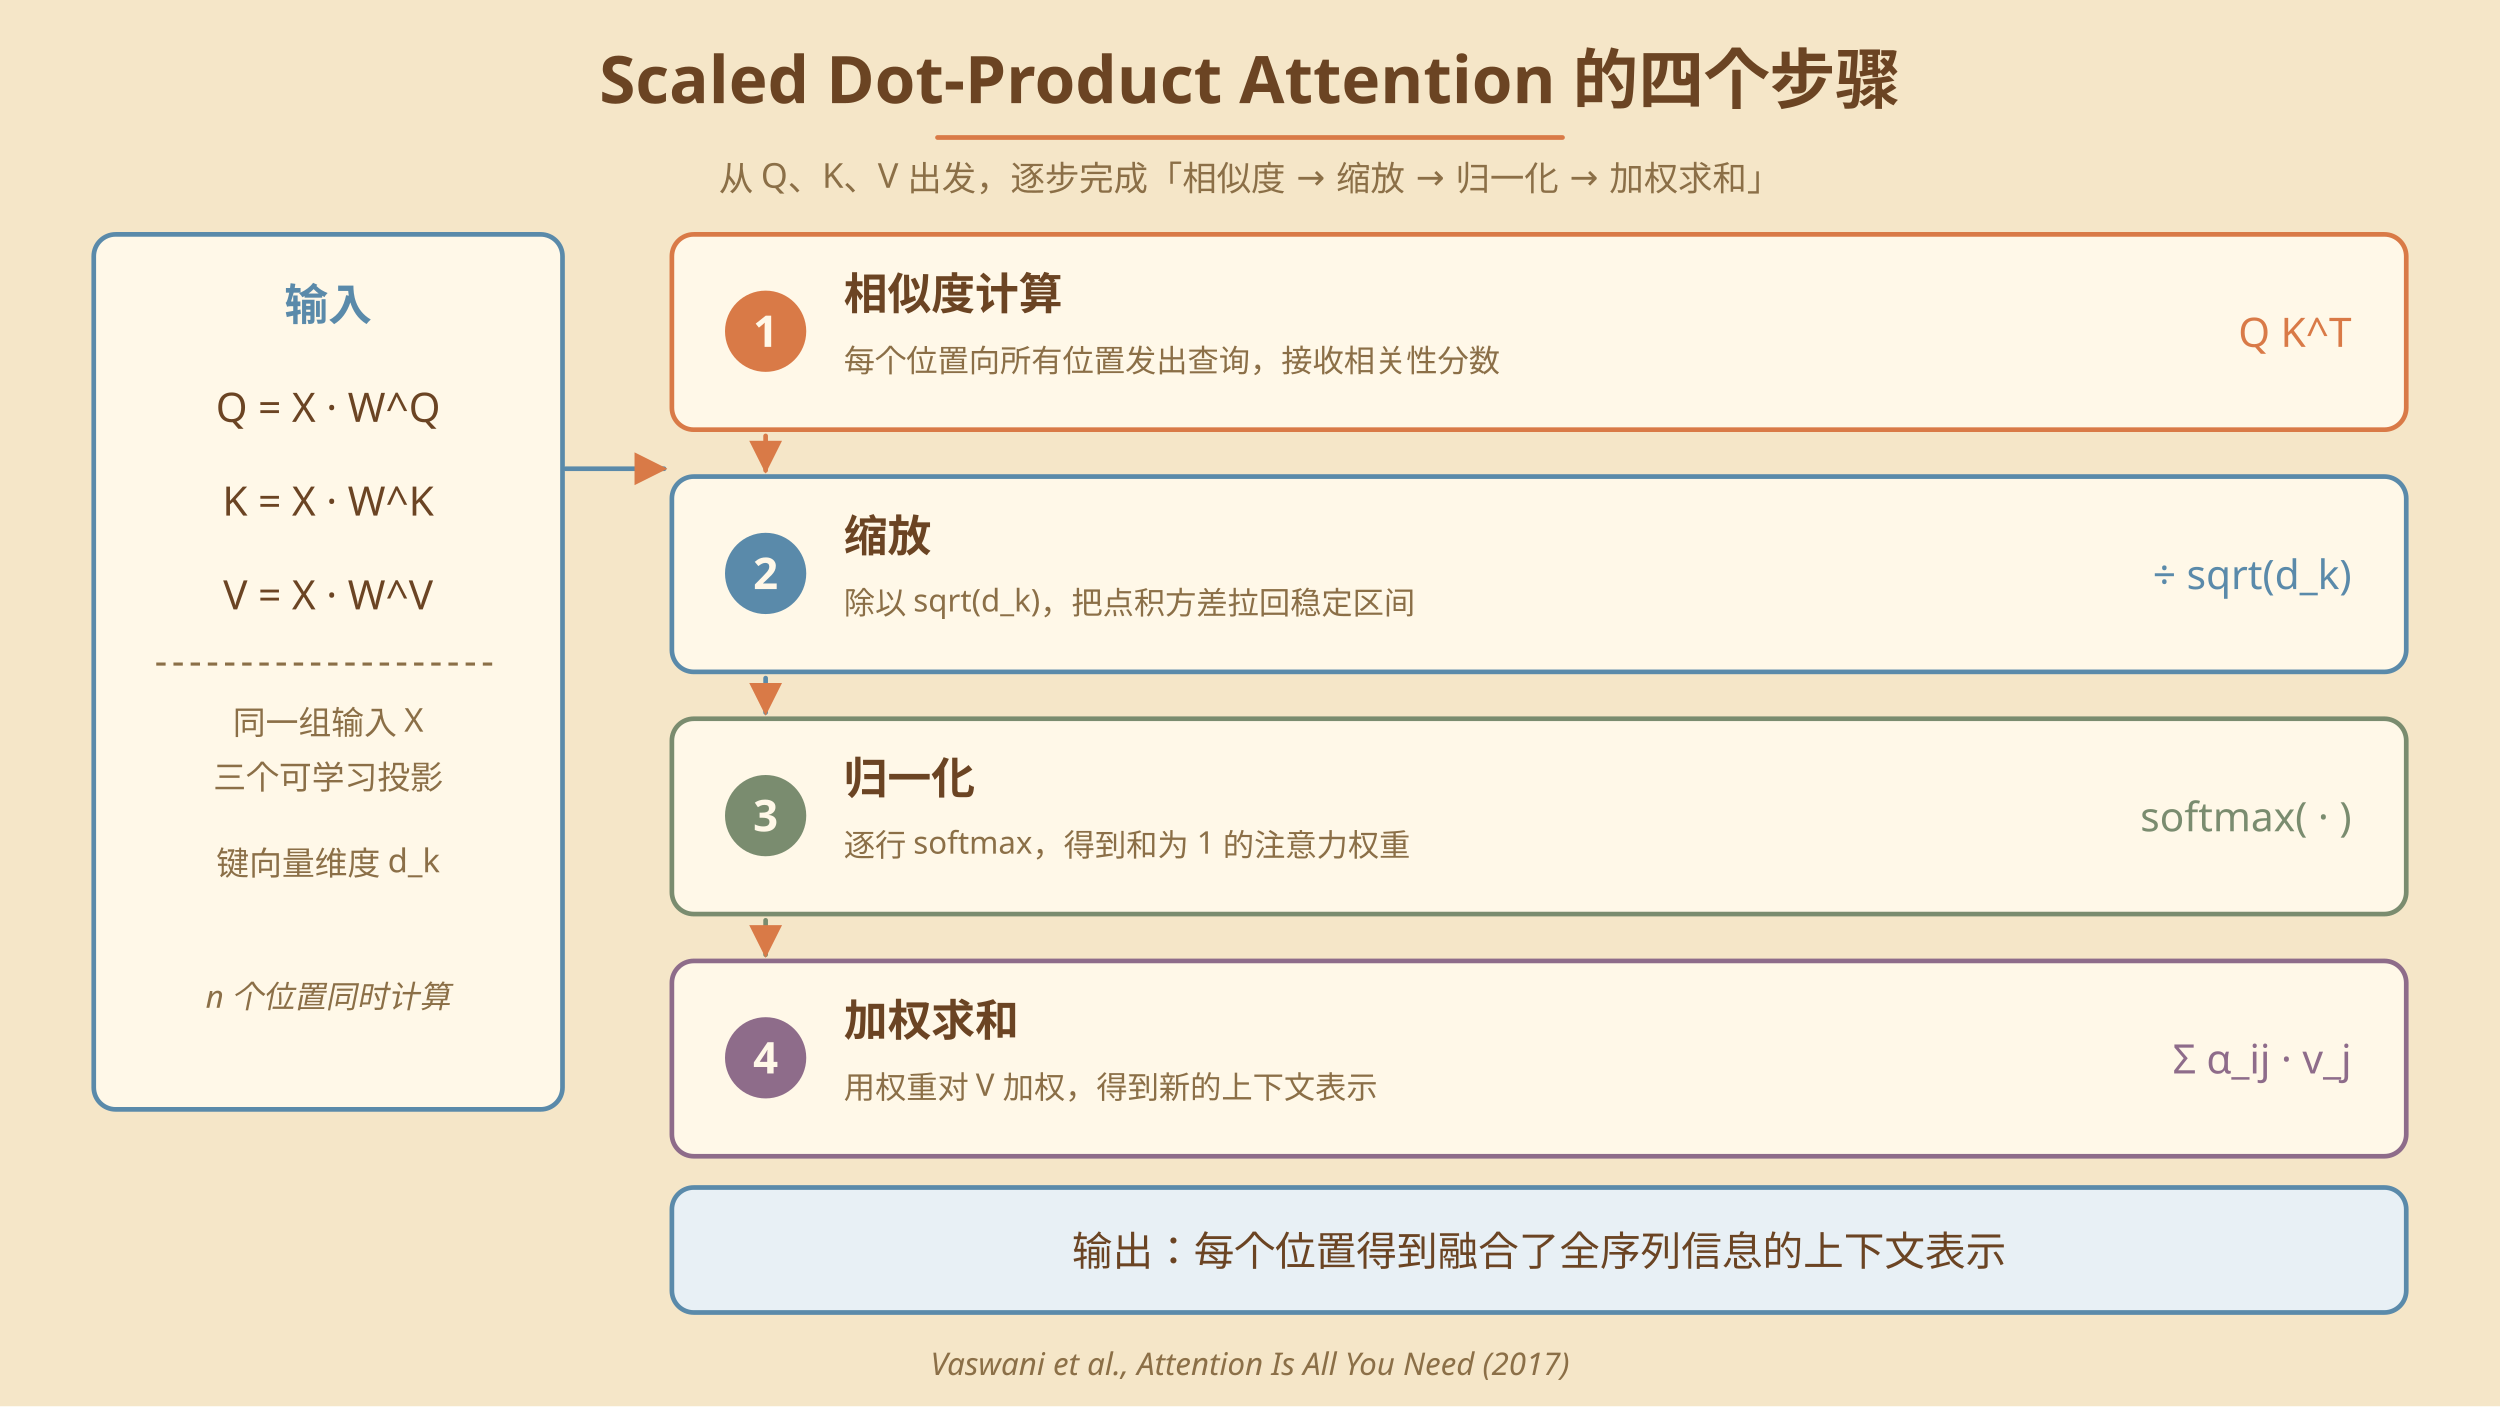
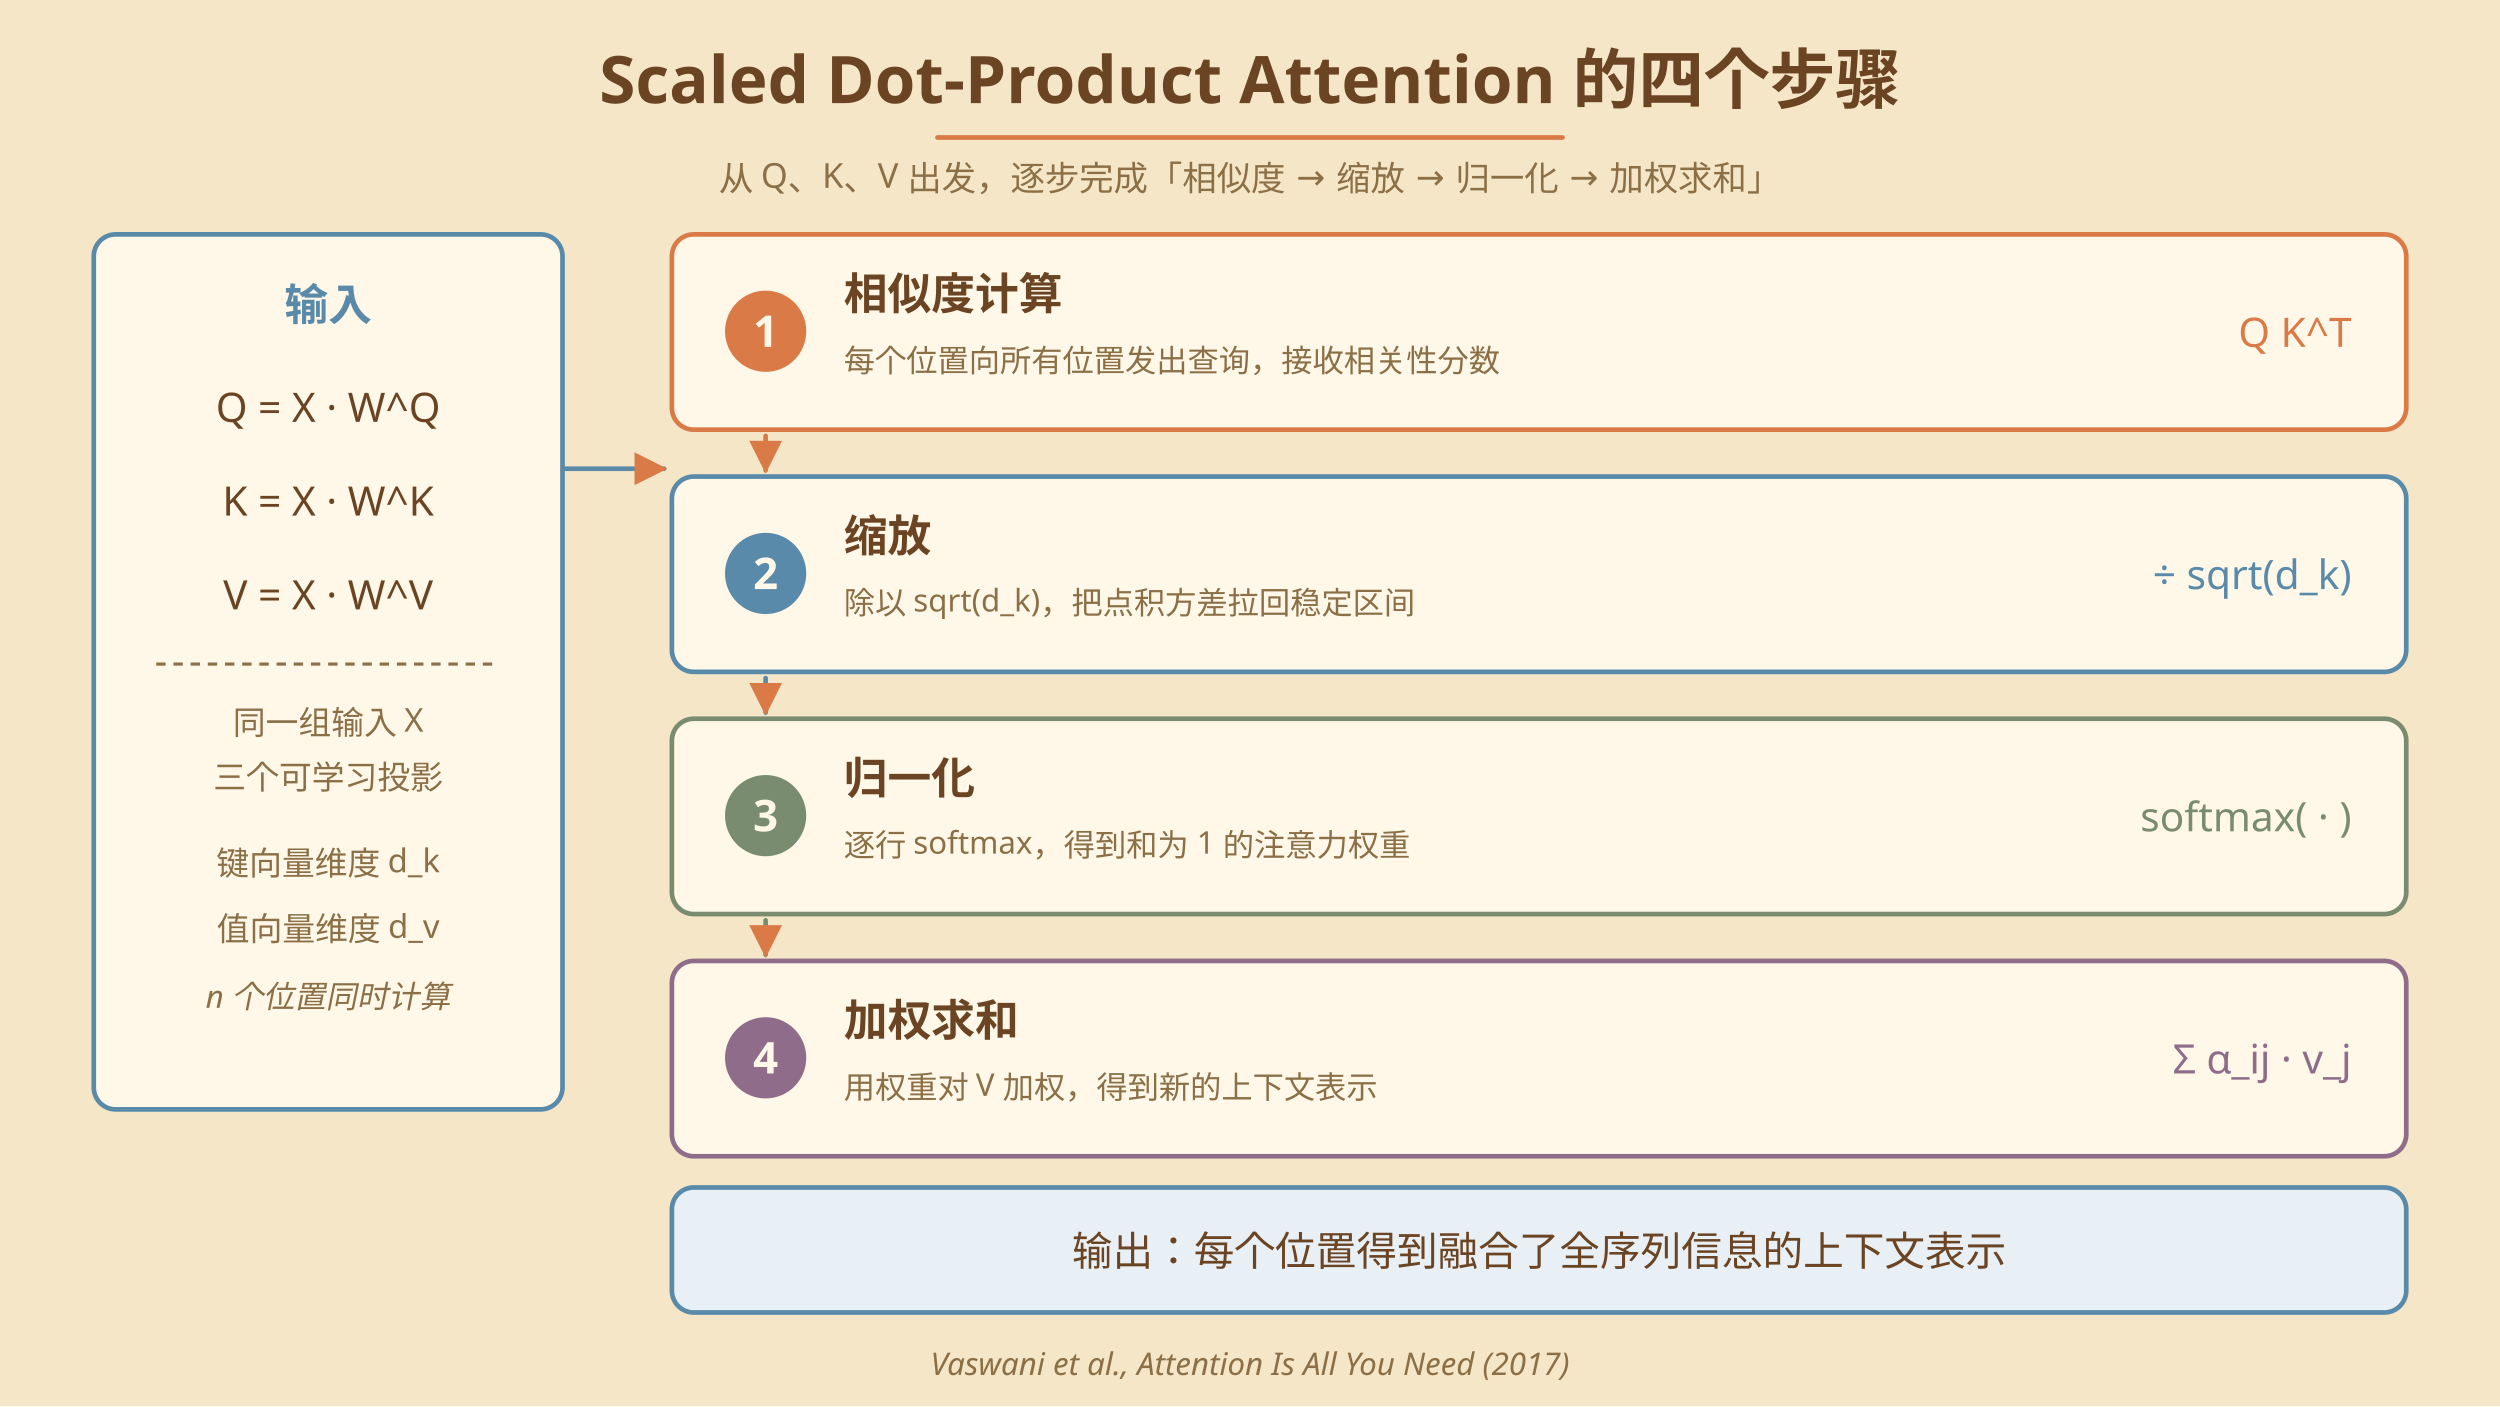
<svg xmlns="http://www.w3.org/2000/svg" viewBox="0 0 1600 900" font-family="'PingFang SC', 'Microsoft YaHei', 'Hiragino Sans GB', 'WenQuanYi Micro Hei', sans-serif">
  <defs>
    <marker id="arw" viewBox="0 0 10 10" refX="9" refY="5" markerWidth="7" markerHeight="7" orient="auto-start-reverse">
      <path d="M 0 0 L 10 5 L 0 10 z" fill="#D97A47" />
    </marker>
  </defs>
  <rect width="1600" height="900" fill="#F5E6C8" />
  <text x="800" y="66" font-size="42" font-weight="700" text-anchor="middle" fill="#6B4423">Scaled Dot-Product Attention 的四个步骤</text>
  <line x1="600" y1="88" x2="1000" y2="88" stroke="#D97A47" stroke-width="3" stroke-linecap="round" />
  <text x="800" y="122" font-size="22" text-anchor="middle" fill="#8B6F47">从 Q、K、V 出发，逐步完成「相似度 → 缩放 → 归一化 → 加权求和」</text>
  <rect x="60" y="150" width="300" height="560" rx="14" fill="#FFF8E8" stroke="#5A8AAA" stroke-width="3" />
  <text x="210" y="205" font-size="28" font-weight="700" text-anchor="middle" fill="#5A8AAA">输入</text>
  <text x="210" y="270" font-size="26" text-anchor="middle" fill="#6B4423">Q = X · W^Q</text>
  <text x="210" y="330" font-size="26" text-anchor="middle" fill="#6B4423">K = X · W^K</text>
  <text x="210" y="390" font-size="26" text-anchor="middle" fill="#6B4423">V = X · W^V</text>
  <line x1="100" y1="425" x2="320" y2="425" stroke="#8B6F47" stroke-width="2" stroke-dasharray="6,5" />
  <text x="210" y="470" font-size="21" text-anchor="middle" fill="#8B6F47">同一组输入 X</text>
  <text x="210" y="505" font-size="21" text-anchor="middle" fill="#8B6F47">三个可学习投影</text>
  <text x="210" y="560" font-size="21" text-anchor="middle" fill="#8B6F47">键向量维度 d_k</text>
+   <text x="210" y="602" font-size="21" text-anchor="middle" fill="#8B6F47">值向量维度 d_v</text>
  <text x="210" y="645" font-size="20" text-anchor="middle" fill="#8B6F47" font-style="italic">n 个位置同时计算</text>
  <rect x="430" y="150" width="1110" height="125" rx="14" fill="#FFF8E8" stroke="#D97A47" stroke-width="3" />
  <circle cx="490" cy="212" r="26" fill="#D97A47" />
  <text x="490" y="222" font-size="28" font-weight="700" text-anchor="middle" fill="#FFF8E8">1</text>
  <text x="540" y="198" font-size="28" font-weight="700" fill="#6B4423">相似度计算</text>
  <text x="540" y="238" font-size="20" fill="#8B6F47">每个位置向所有位置发出查询，接收相关性分数</text>
  <text x="1505" y="222" font-size="26" text-anchor="end" fill="#D97A47">Q K^T</text>
  <line x1="490" y1="279" x2="490" y2="301" stroke="#D97A47" stroke-width="3" stroke-linecap="round" marker-end="url(#arw)" />
  <rect x="430" y="305" width="1110" height="125" rx="14" fill="#FFF8E8" stroke="#5A8AAA" stroke-width="3" />
  <circle cx="490" cy="367" r="26" fill="#5A8AAA" />
  <text x="490" y="377" font-size="28" font-weight="700" text-anchor="middle" fill="#FFF8E8">2</text>
  <text x="540" y="353" font-size="28" font-weight="700" fill="#6B4423">缩放</text>
  <text x="540" y="393" font-size="20" fill="#8B6F47">除以 sqrt(d_k)，把点积方差拉回稳定区间</text>
  <text x="1505" y="377" font-size="26" text-anchor="end" fill="#5A8AAA">÷ sqrt(d_k)</text>
  <line x1="490" y1="434" x2="490" y2="456" stroke="#5A8AAA" stroke-width="3" stroke-linecap="round" marker-end="url(#arw)" />
  <rect x="430" y="460" width="1110" height="125" rx="14" fill="#FFF8E8" stroke="#7A8C6F" stroke-width="3" />
  <circle cx="490" cy="522" r="26" fill="#7A8C6F" />
  <text x="490" y="532" font-size="28" font-weight="700" text-anchor="middle" fill="#FFF8E8">3</text>
  <text x="540" y="508" font-size="28" font-weight="700" fill="#6B4423">归一化</text>
  <text x="540" y="548" font-size="20" fill="#8B6F47">逐行 softmax，得到和为 1 的注意力权重</text>
  <text x="1505" y="532" font-size="26" text-anchor="end" fill="#7A8C6F">softmax( · )</text>
  <line x1="490" y1="589" x2="490" y2="611" stroke="#7A8C6F" stroke-width="3" stroke-linecap="round" marker-end="url(#arw)" />
  <rect x="430" y="615" width="1110" height="125" rx="14" fill="#FFF8E8" stroke="#8E6C8A" stroke-width="3" />
  <circle cx="490" cy="677" r="26" fill="#8E6C8A" />
  <text x="490" y="687" font-size="28" font-weight="700" text-anchor="middle" fill="#FFF8E8">4</text>
  <text x="540" y="663" font-size="28" font-weight="700" fill="#6B4423">加权求和</text>
  <text x="540" y="703" font-size="20" fill="#8B6F47">用权重对 V 加权，得到新的上下文表示</text>
  <text x="1505" y="687" font-size="26" text-anchor="end" fill="#8E6C8A">Σ α_ij · v_j</text>
  <line x1="362" y1="300" x2="425" y2="300" stroke="#5A8AAA" stroke-width="3" stroke-linecap="round" marker-end="url(#arw)" />
  <rect x="430" y="760" width="1110" height="80" rx="14" fill="#E8F0F5" stroke="#5A8AAA" stroke-width="3" />
  <text x="985" y="810" font-size="26" text-anchor="middle" fill="#6B4423">输出：每个位置得到融合了全序列信息的上下文表示</text>
  <text x="800" y="880" font-size="20" text-anchor="middle" fill="#8B6F47" font-style="italic">Vaswani et al., Attention Is All You Need (2017)</text>
</svg>
